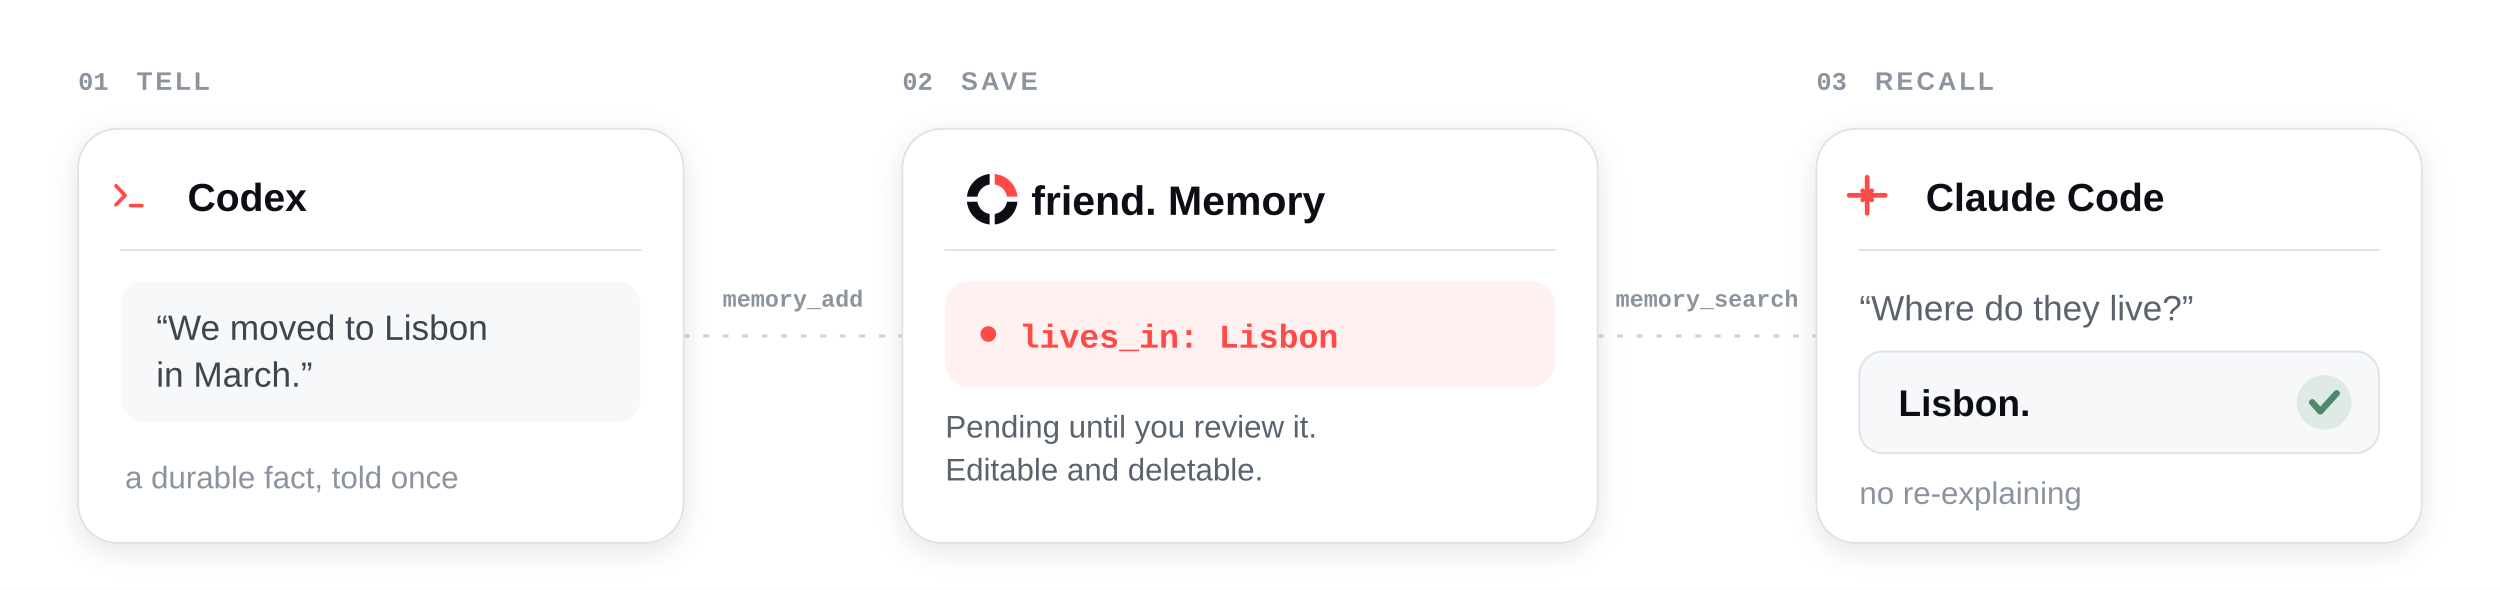
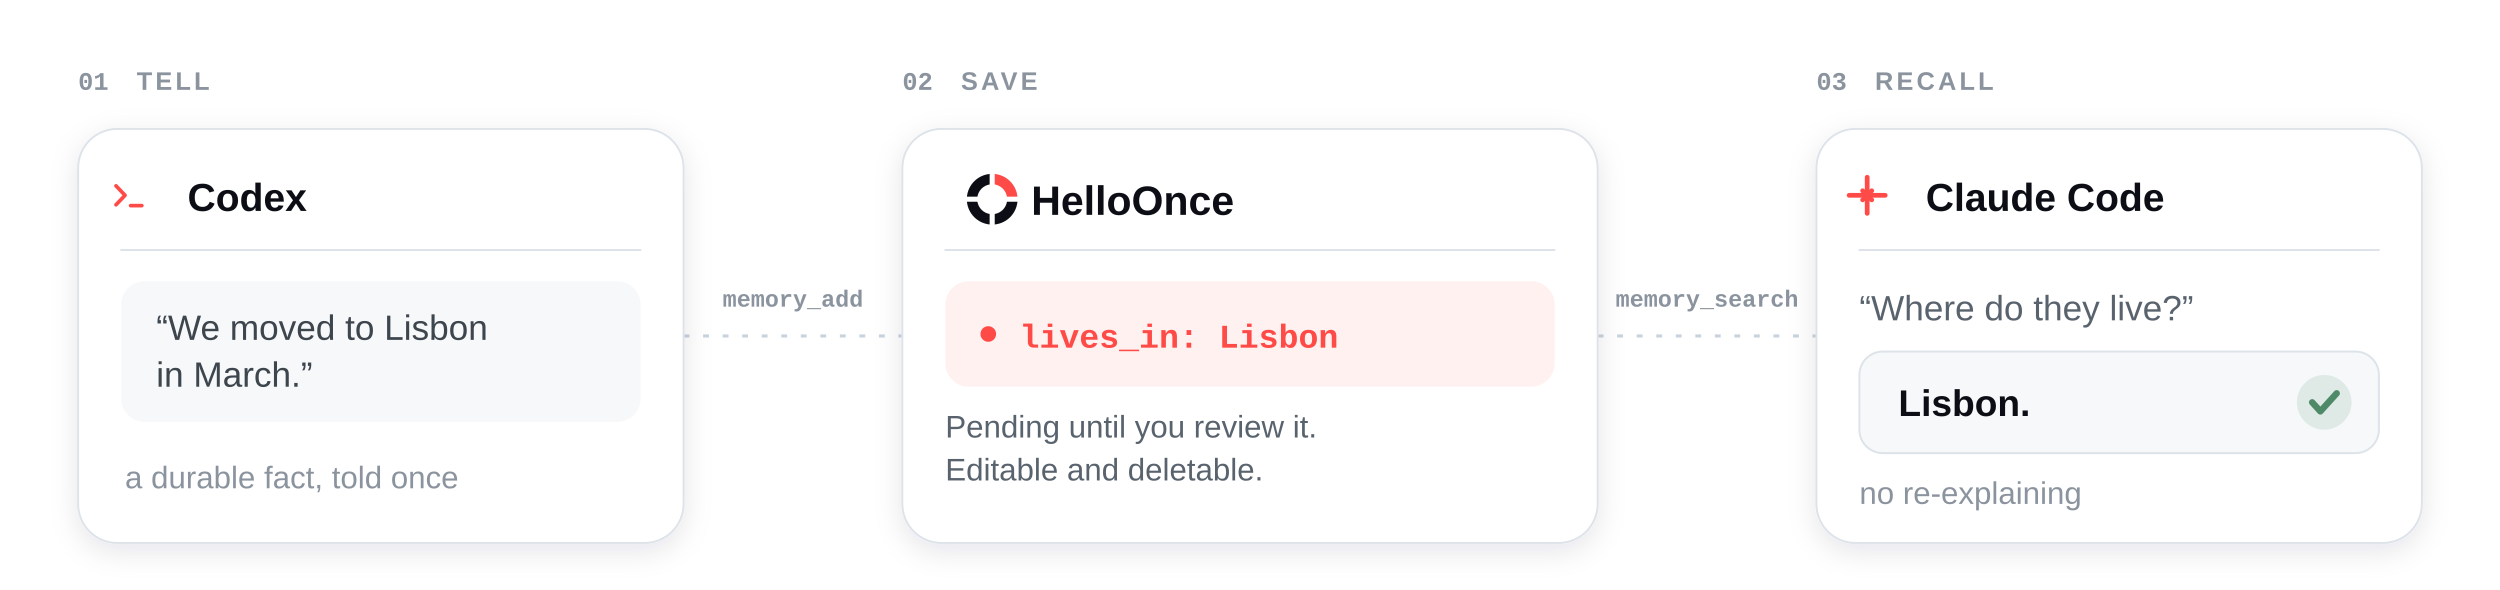
<svg xmlns="http://www.w3.org/2000/svg" viewBox="0 0 1280 302" width="1280" height="302" role="img" aria-label="A fact told to Codex is saved once into local memory as a reviewable candidate, then answered by Claude Code later without the user re-explaining it.">
  <defs>
    <radialGradient id="halo" cx="50%" cy="50%" r="50%">
      <stop offset="0" stop-color="#FF7A70" stop-opacity=".55" />
      <stop offset=".45" stop-color="#FF7A70" stop-opacity=".18" />
      <stop offset="1" stop-color="#FF7A70" stop-opacity="0" />
    </radialGradient>
    <linearGradient id="cardGrad" x1="0" y1="0" x2="0" y2="1">
      <stop offset="0" stop-color="#FFFFFF" />
      <stop offset="1" stop-color="#FFFFFF" />
    </linearGradient>
    <linearGradient id="cardAltGrad" x1="0" y1="0" x2="0" y2="1">
      <stop offset="0" stop-color="#F6F8FA" />
      <stop offset="1" stop-color="#F6F8FA" />
    </linearGradient>
    <filter id="soft" x="-30%" y="-30%" width="160%" height="180%">
      <feDropShadow dx="0" dy="8" stdDeviation="14" flood-color="rgba(31,35,40,.13)" flood-opacity="1" />
    </filter>
    <filter id="softSm" x="-30%" y="-30%" width="160%" height="180%">
      <feDropShadow dx="0" dy="4" stdDeviation="7" flood-color="rgba(31,35,40,.13)" flood-opacity=".8" />
    </filter>
  </defs>
  <style>
  .s{font-family:-apple-system, BlinkMacSystemFont, 'Segoe UI Variable Display', 'Segoe UI', 'Helvetica Neue', Arial, 'Microsoft YaHei', 'PingFang SC', 'Hiragino Sans GB', 'Noto Sans CJK SC', sans-serif}
  .m{font-family:ui-monospace, SFMono-Regular, 'SF Mono', Menlo, Consolas, 'Liberation Mono', 'Microsoft YaHei', monospace}
  .rise{opacity:0;animation:rise .9s cubic-bezier(.16,.84,.32,1) both}
  @keyframes rise{from{opacity:0;transform:translateY(14px);filter:blur(6px)}to{opacity:1;transform:none;filter:blur(0)}}
  @keyframes breathe{0%,100%{opacity:.45;transform:scale(.96)}50%{opacity:.9;transform:scale(1.05)}}
  @keyframes breathe2{
    0%{opacity:.05;transform:scale(.93);animation-timing-function:cubic-bezier(.66,0,.34,1)}
    18%{opacity:.12;transform:scale(1.03);animation-timing-function:cubic-bezier(.37,0,.63,1)}
    34%{opacity:.07;transform:scale(.99);animation-timing-function:cubic-bezier(.45,0,.55,1)}
    57%{opacity:.15;transform:scale(1.085);animation-timing-function:cubic-bezier(.3,0,.7,1)}
    72%{opacity:.088;transform:scale(1.008);animation-timing-function:cubic-bezier(.6,0,.4,1)}
    88%{opacity:.126;transform:scale(1.052);animation-timing-function:cubic-bezier(.5,0,.5,1)}
    100%{opacity:.05;transform:scale(.93)}
  }
  @keyframes twinkle{0%,100%{opacity:.12}50%{opacity:.5}}
  .tw{animation:twinkle 9s ease-in-out infinite}
  .snr{animation:snr 5.4s cubic-bezier(.16,.84,.32,1) infinite;transform-box:fill-box;transform-origin:center}
  @keyframes snr{0%{transform:scale(.5);opacity:.55}65%{opacity:0}100%{transform:scale(1.6);opacity:0}}
  .swp{animation-timing-function:cubic-bezier(.83,0,.17,1);animation-iteration-count:infinite;opacity:0}
  .march{animation:march 1.65s linear infinite}
  .dp{animation:dotpulse 2.6s ease-in-out infinite}
  @keyframes dotpulse{0%,100%{opacity:.42}50%{opacity:1}}
  @keyframes march{to{stroke-dashoffset:-24}}
  .scan{animation:scan 4s cubic-bezier(.83,0,.17,1) infinite;opacity:0}
  @keyframes scan{0%{transform:translateX(0);opacity:0}8%{opacity:1}88%{opacity:1}100%{transform:translateX(1140px);opacity:0}}
  @media (prefers-reduced-motion: reduce){
    .rise{animation:none!important;opacity:1!important;filter:none!important;transform:none!important}
    .tw{animation:none!important;opacity:.55!important}
    .snr,.swp,.scan{animation:none!important;opacity:0!important}
    .march{animation:none!important}
    .dp{animation:none!important;opacity:1!important}
  }</style>
  <rect width="1280" height="302" fill="#FFFFFF" />
  <text x="40" y="46" font-size="13" font-weight="700" fill="#8B949E" class="m">01</text>
  <text x="70" y="46" font-size="13" font-weight="700" fill="#8B949E" letter-spacing="1.6" class="s">TELL</text>
  <text x="462" y="46" font-size="13" font-weight="700" fill="#8B949E" class="m">02</text>
  <text x="492" y="46" font-size="13" font-weight="700" fill="#8B949E" letter-spacing="1.6" class="s">SAVE</text>
  <text x="930" y="46" font-size="13" font-weight="700" fill="#8B949E" class="m">03</text>
  <text x="960" y="46" font-size="13" font-weight="700" fill="#8B949E" letter-spacing="1.6" class="s">RECALL</text>
  <path id="lc1" d="M350,172 C384,172 428,172 462,172" fill="none" stroke="#C9D3DD" stroke-width="1.6" stroke-dasharray="3 7" class="march" />
  <path id="lc2" d="M818,172 C852,172 896,172 930,172" fill="none" stroke="#C9D3DD" stroke-width="1.6" stroke-dasharray="3 7" class="march" />
  <text x="406" y="157" font-size="12" font-weight="600" fill="#8B949E" text-anchor="middle" class="m">memory_add</text>
  <text x="874" y="157" font-size="12" font-weight="600" fill="#8B949E" text-anchor="middle" class="m">memory_search</text>
  <g>
    <animateMotion dur="1.25s" begin="0s" repeatCount="indefinite" calcMode="spline" keyPoints="0;1" keyTimes="0;1" keySplines=".42 0 .28 1">
      <mpath href="#lc1" />
    </animateMotion>
    <circle r="6.3" fill="#FF4B47" opacity="0">
      <animate attributeName="r" values="2.52;6.3;6.3;2.52" keyTimes="0;.14;.86;1" calcMode="spline" keySplines=".4 0 .6 1;.4 0 .6 1;.4 0 .6 1" dur="1.25s" begin="0s" repeatCount="indefinite" />
      <animate attributeName="opacity" values="0;.115;.115;0" keyTimes="0;.14;.86;1" calcMode="spline" keySplines=".4 0 .6 1;.4 0 .6 1;.4 0 .6 1" dur="1.25s" begin="0s" repeatCount="indefinite" />
    </circle>
    <circle r="4.2" fill="#FF4B47" opacity="0">
      <animate attributeName="r" values="1.47;4.2;4.2;1.47" keyTimes="0;.14;.86;1" calcMode="spline" keySplines=".4 0 .6 1;.4 0 .6 1;.4 0 .6 1" dur="1.25s" begin="0s" repeatCount="indefinite" />
      <animate attributeName="opacity" values="0;1;1;0" keyTimes="0;.14;.86;1" calcMode="spline" keySplines=".4 0 .6 1;.4 0 .6 1;.4 0 .6 1" dur="1.25s" begin="0s" repeatCount="indefinite" />
    </circle>
  </g>
  <g>
    <animateMotion dur="1.25s" begin="-0.62s" repeatCount="indefinite" calcMode="spline" keyPoints="0;1" keyTimes="0;1" keySplines=".42 0 .28 1">
      <mpath href="#lc1" />
    </animateMotion>
    <circle r="6.3" fill="#FF4B47" opacity="0">
      <animate attributeName="r" values="2.52;6.3;6.3;2.52" keyTimes="0;.14;.86;1" calcMode="spline" keySplines=".4 0 .6 1;.4 0 .6 1;.4 0 .6 1" dur="1.25s" begin="-0.62s" repeatCount="indefinite" />
      <animate attributeName="opacity" values="0;.115;.115;0" keyTimes="0;.14;.86;1" calcMode="spline" keySplines=".4 0 .6 1;.4 0 .6 1;.4 0 .6 1" dur="1.25s" begin="-0.62s" repeatCount="indefinite" />
    </circle>
    <circle r="4.2" fill="#FF4B47" opacity="0">
      <animate attributeName="r" values="1.47;4.2;4.2;1.47" keyTimes="0;.14;.86;1" calcMode="spline" keySplines=".4 0 .6 1;.4 0 .6 1;.4 0 .6 1" dur="1.25s" begin="-0.62s" repeatCount="indefinite" />
      <animate attributeName="opacity" values="0;1;1;0" keyTimes="0;.14;.86;1" calcMode="spline" keySplines=".4 0 .6 1;.4 0 .6 1;.4 0 .6 1" dur="1.25s" begin="-0.62s" repeatCount="indefinite" />
    </circle>
  </g>
  <g>
    <animateMotion dur="1.4s" begin="-0.29s" repeatCount="indefinite" calcMode="spline" keyPoints="0;1" keyTimes="0;1" keySplines=".42 0 .28 1">
      <mpath href="#lc2" />
    </animateMotion>
    <circle r="6.3" fill="#FF4B47" opacity="0">
      <animate attributeName="r" values="2.52;6.3;6.3;2.52" keyTimes="0;.14;.86;1" calcMode="spline" keySplines=".4 0 .6 1;.4 0 .6 1;.4 0 .6 1" dur="1.4s" begin="-0.29s" repeatCount="indefinite" />
      <animate attributeName="opacity" values="0;.115;.115;0" keyTimes="0;.14;.86;1" calcMode="spline" keySplines=".4 0 .6 1;.4 0 .6 1;.4 0 .6 1" dur="1.4s" begin="-0.29s" repeatCount="indefinite" />
    </circle>
    <circle r="4.2" fill="#FF4B47" opacity="0">
      <animate attributeName="r" values="1.47;4.2;4.2;1.47" keyTimes="0;.14;.86;1" calcMode="spline" keySplines=".4 0 .6 1;.4 0 .6 1;.4 0 .6 1" dur="1.4s" begin="-0.29s" repeatCount="indefinite" />
      <animate attributeName="opacity" values="0;1;1;0" keyTimes="0;.14;.86;1" calcMode="spline" keySplines=".4 0 .6 1;.4 0 .6 1;.4 0 .6 1" dur="1.4s" begin="-0.29s" repeatCount="indefinite" />
    </circle>
  </g>
  <g>
    <animateMotion dur="1.4s" begin="-0.98s" repeatCount="indefinite" calcMode="spline" keyPoints="0;1" keyTimes="0;1" keySplines=".42 0 .28 1">
      <mpath href="#lc2" />
    </animateMotion>
    <circle r="6.3" fill="#FF4B47" opacity="0">
      <animate attributeName="r" values="2.52;6.3;6.3;2.52" keyTimes="0;.14;.86;1" calcMode="spline" keySplines=".4 0 .6 1;.4 0 .6 1;.4 0 .6 1" dur="1.4s" begin="-0.98s" repeatCount="indefinite" />
      <animate attributeName="opacity" values="0;.115;.115;0" keyTimes="0;.14;.86;1" calcMode="spline" keySplines=".4 0 .6 1;.4 0 .6 1;.4 0 .6 1" dur="1.4s" begin="-0.98s" repeatCount="indefinite" />
    </circle>
    <circle r="4.2" fill="#FF4B47" opacity="0">
      <animate attributeName="r" values="1.47;4.2;4.2;1.47" keyTimes="0;.14;.86;1" calcMode="spline" keySplines=".4 0 .6 1;.4 0 .6 1;.4 0 .6 1" dur="1.4s" begin="-0.98s" repeatCount="indefinite" />
      <animate attributeName="opacity" values="0;1;1;0" keyTimes="0;.14;.86;1" calcMode="spline" keySplines=".4 0 .6 1;.4 0 .6 1;.4 0 .6 1" dur="1.4s" begin="-0.98s" repeatCount="indefinite" />
    </circle>
  </g>
  <g filter="url(#softSm)">
    <rect x="40" y="66" width="310" height="212" rx="20" fill="#FFFFFF" stroke="#DDE3E9" stroke-width="1" />
    <g transform="translate(66 100)">
      <g fill="none" stroke="#FF4B47" stroke-width="1.9" stroke-linecap="round" stroke-linejoin="round">
        <path d="M-6.6 -4.84 l4.62 4.84 l-4.62 4.84" />
        <path d="M0.88 5.28 h5.72" />
      </g>
    </g>
    <text x="96" y="108" font-size="20" font-weight="600" fill="#0D1117" class="s">Codex</text>
    <line x1="62" y1="128" x2="328" y2="128" stroke="#DDE3E9" stroke-width="1" stroke-linecap="round" />
    <rect x="62" y="144" width="266" height="72" rx="12" fill="#F6F8FA" />
    <text x="80" y="174" font-size="18" font-weight="400" fill="#3D444D" class="s">“We moved to Lisbon</text>
    <text x="80" y="198" font-size="18" font-weight="400" fill="#3D444D" class="s">in March.”</text>
    <text x="64" y="250" font-size="16" font-weight="400" fill="#8B949E" class="s">a durable fact, told once</text>
  </g>
  <g filter="url(#softSm)">
    <rect x="462" y="66" width="356" height="212" rx="20" fill="#FFFFFF" stroke="#DDE3E9" stroke-width="1" />
    <g transform="translate(508 102)">
      <g transform="scale(0.13)">
        <path fill="#FF4B47" d="M10,-99.499A100 100 0 0 1 99.499,-10L58.146,-10A59 59 0 0 0 10,-58.146Z" />
        <path fill="#0D1117" d="M99.499,10A100 100 0 0 1 10,99.499L10,58.146A59 59 0 0 0 58.146,10Z" />
        <path fill="#0D1117" d="M-10,99.499A100 100 0 0 1 -99.499,10L-58.146,10A59 59 0 0 0 -10,58.146Z" />
        <path fill="#0D1117" d="M-99.499,-10A100 100 0 0 1 -10,-99.499L-10,-58.146A59 59 0 0 0 -58.146,-10Z" />
      </g>
    </g>
-     <text x="528" y="110" font-size="21" font-weight="650" fill="#0D1117" class="s">friend. Memory</text>
+     <text x="528" y="110" font-size="21" font-weight="650" fill="#0D1117" class="s">HelloOnce</text>
    <line x1="484" y1="128" x2="796" y2="128" stroke="#DDE3E9" stroke-width="1" stroke-linecap="round" />
    <rect x="484" y="144" width="312" height="54" rx="12" fill="#FFF1F0" />
    <circle cx="506" cy="171" r="4" fill="#FF4B47" />
    <text x="522" y="178" font-size="17" font-weight="600" fill="#FF4B47" class="m">lives_in: Lisbon</text>
    <text x="484" y="224" font-size="16" font-weight="400" fill="#59636E" class="s">Pending until you review it.</text>
    <text x="484" y="246" font-size="16" font-weight="400" fill="#59636E" class="s">Editable and deletable.</text>
  </g>
  <g filter="url(#softSm)">
    <rect x="930" y="66" width="310" height="212" rx="20" fill="#FFFFFF" stroke="#DDE3E9" stroke-width="1" />
    <g transform="translate(956 100)">
      <g>
        <line x1="0" y1="0" x2="0" y2="-9.24" stroke="#FF4B47" stroke-width="2.42" stroke-linecap="round" />
        <line x1="0" y1="0" x2="2.33" y2="-2.33" stroke="#FF4B47" stroke-width="2.42" stroke-linecap="round" />
        <line x1="0" y1="0" x2="9.24" y2="0" stroke="#FF4B47" stroke-width="2.42" stroke-linecap="round" />
        <line x1="0" y1="0" x2="2.33" y2="2.33" stroke="#FF4B47" stroke-width="2.42" stroke-linecap="round" />
        <line x1="0" y1="0" x2="0" y2="9.24" stroke="#FF4B47" stroke-width="2.42" stroke-linecap="round" />
        <line x1="0" y1="0" x2="-2.33" y2="2.33" stroke="#FF4B47" stroke-width="2.42" stroke-linecap="round" />
        <line x1="0" y1="0" x2="-9.24" y2="0" stroke="#FF4B47" stroke-width="2.42" stroke-linecap="round" />
        <line x1="0" y1="0" x2="-2.33" y2="-2.33" stroke="#FF4B47" stroke-width="2.42" stroke-linecap="round" />
      </g>
    </g>
    <text x="986" y="108" font-size="20" font-weight="600" fill="#0D1117" class="s">Claude Code</text>
    <line x1="952" y1="128" x2="1218" y2="128" stroke="#DDE3E9" stroke-width="1" stroke-linecap="round" />
    <text x="952" y="164" font-size="18" font-weight="400" fill="#59636E" class="s">“Where do they live?”</text>
    <rect x="952" y="180" width="266" height="52" rx="12" fill="#F6F8FA" stroke="#DDE3E9" stroke-width="1" />
    <text x="972" y="213" font-size="19" font-weight="600" fill="#0D1117" class="s">Lisbon.</text>
    <circle cx="1190" cy="206" r="14" fill="#4F8A67" opacity=".14" />
    <g transform="translate(1190 206)">
      <g fill="none" stroke="#4F8A67" stroke-width="3.3" stroke-linecap="round" stroke-linejoin="round">
        <path d="M-6.16 0 l4.18 4.62 l8.36 -9.24" />
      </g>
    </g>
    <text x="952" y="258" font-size="16" font-weight="400" fill="#8B949E" class="s">no re-explaining</text>
  </g>
</svg>
